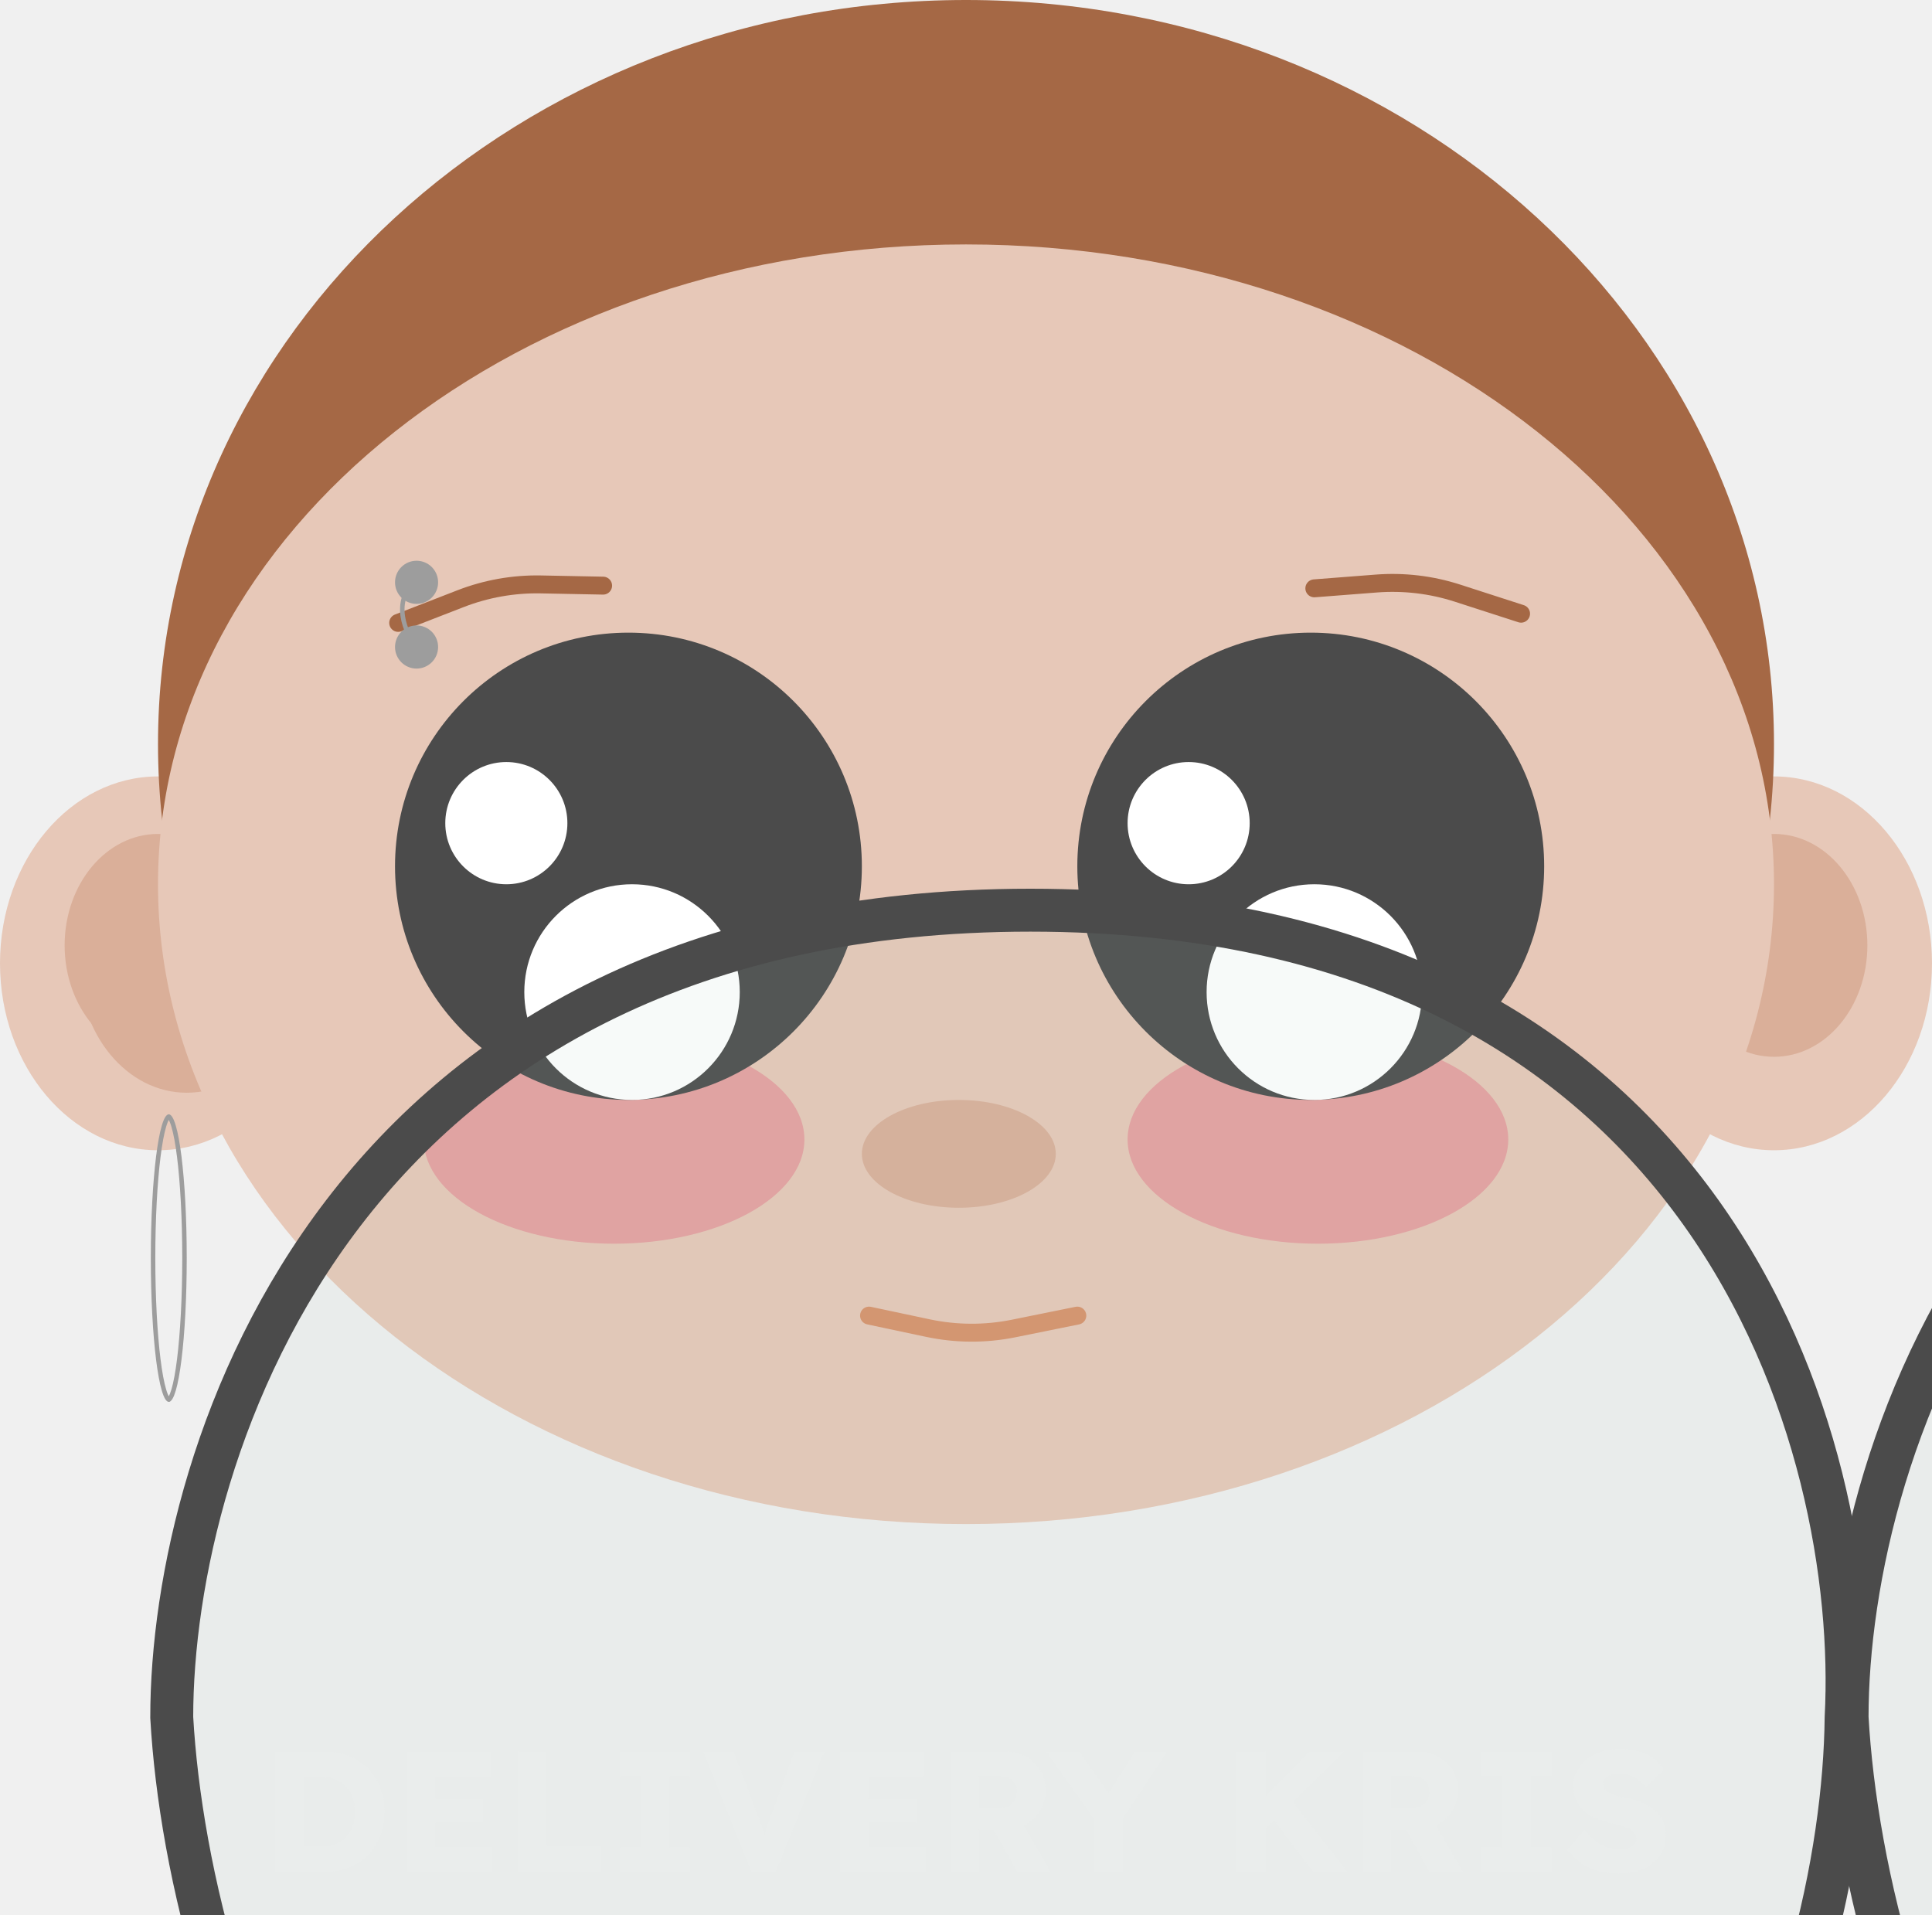
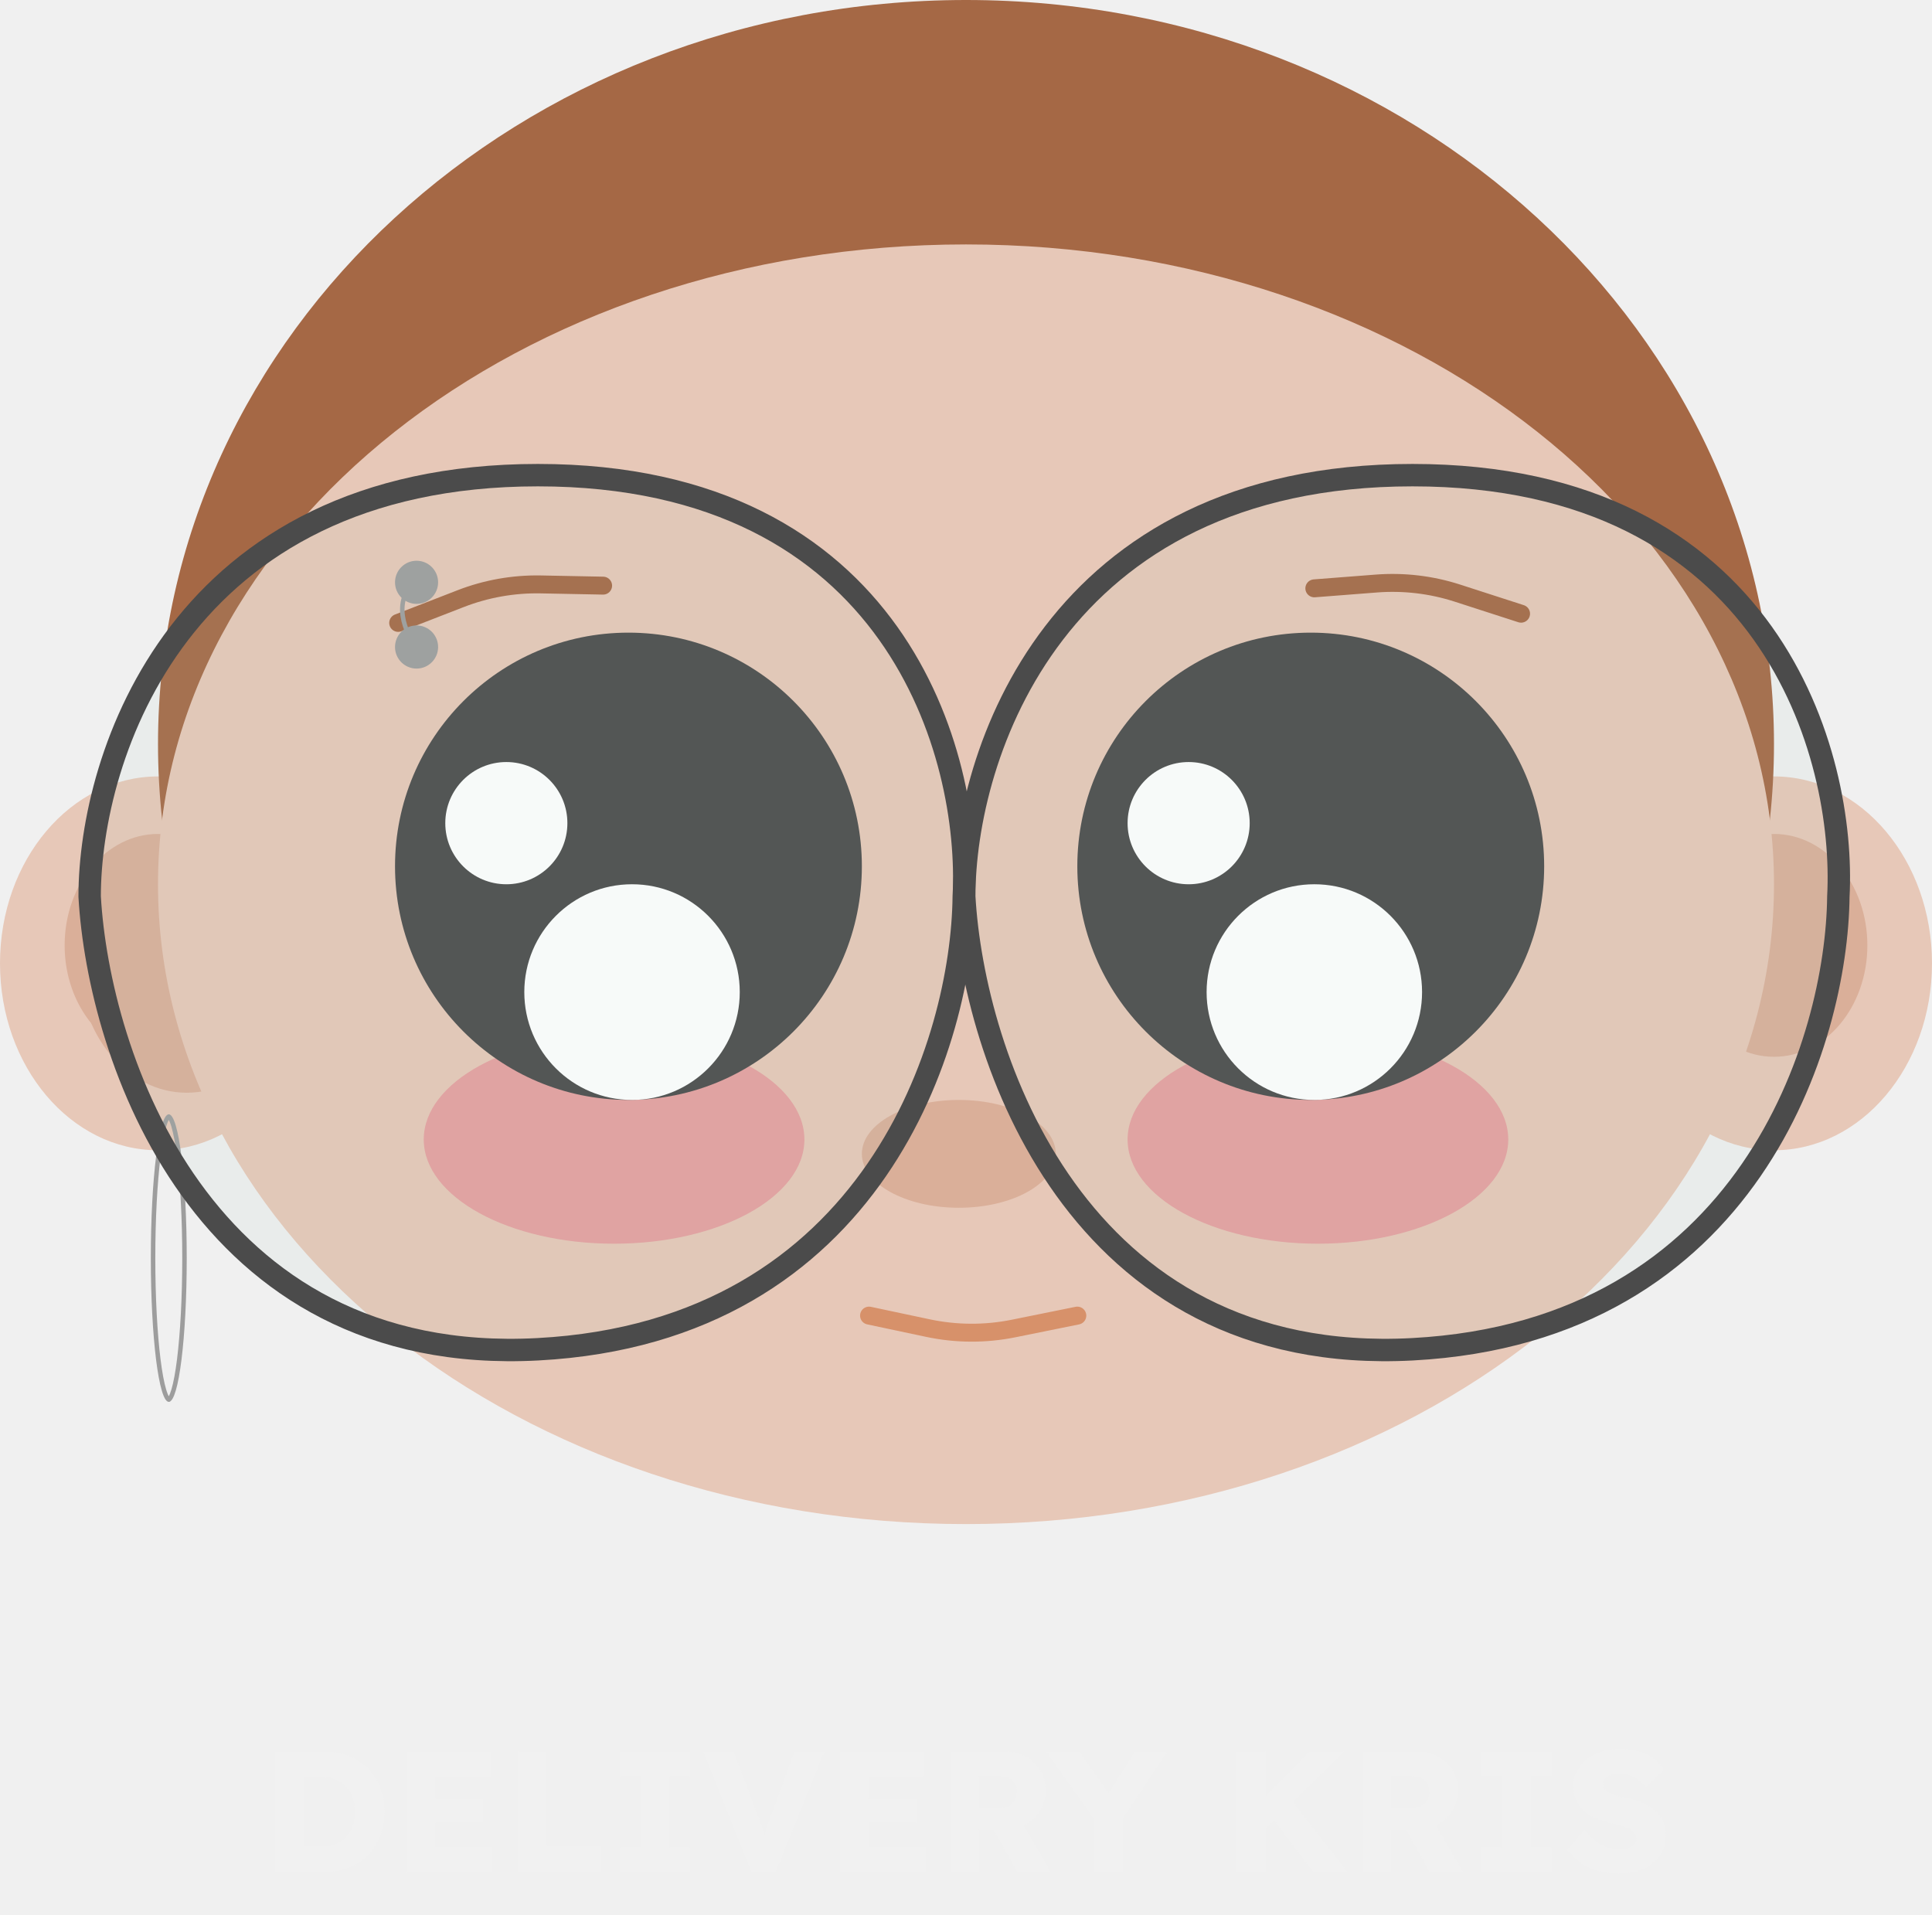
<svg xmlns="http://www.w3.org/2000/svg" width="225" height="223" viewBox="0 0 225 223" fill="none">
  <path d="M31.965 218V204H37.825C38.852 204 39.792 204.173 40.645 204.52C41.498 204.853 42.232 205.333 42.845 205.96C43.472 206.587 43.952 207.327 44.285 208.18C44.618 209.033 44.785 209.973 44.785 211C44.785 212.027 44.618 212.973 44.285 213.84C43.952 214.693 43.472 215.433 42.845 216.06C42.232 216.673 41.498 217.153 40.645 217.5C39.792 217.833 38.852 218 37.825 218H31.965ZM35.365 215.68L34.905 215H37.725C38.285 215 38.785 214.907 39.225 214.72C39.665 214.52 40.038 214.247 40.345 213.9C40.665 213.553 40.912 213.133 41.085 212.64C41.258 212.147 41.345 211.6 41.345 211C41.345 210.4 41.258 209.853 41.085 209.36C40.912 208.867 40.665 208.447 40.345 208.1C40.038 207.753 39.665 207.487 39.225 207.3C38.785 207.1 38.285 207 37.725 207H34.845L35.365 206.36V215.68ZM47.414 218V204H57.174V206.9H50.714V215.1H57.374V218H47.414ZM49.014 212.26V209.5H56.274V212.26H49.014ZM60.305 218V204H63.705V215H69.945V218H60.305ZM72.212 218V215.14H74.572V206.86H72.212V204H80.352V206.86H77.972V215.14H80.352V218H72.212ZM87.506 218L81.906 204H85.446L88.146 211.14C88.306 211.553 88.439 211.913 88.546 212.22C88.666 212.527 88.766 212.813 88.846 213.08C88.939 213.347 89.019 213.62 89.086 213.9C89.166 214.167 89.253 214.473 89.346 214.82H88.726C88.833 214.367 88.939 213.967 89.046 213.62C89.153 213.26 89.273 212.893 89.406 212.52C89.54 212.133 89.706 211.673 89.906 211.14L92.506 204H95.986L90.346 218H87.506ZM97.825 218V204H107.584V206.9H101.124V215.1H107.784V218H97.825ZM99.424 212.26V209.5H106.684V212.26H99.424ZM110.715 218V204H117.015C117.908 204 118.715 204.193 119.435 204.58C120.168 204.967 120.742 205.5 121.155 206.18C121.568 206.847 121.775 207.607 121.775 208.46C121.775 209.34 121.568 210.133 121.155 210.84C120.742 211.533 120.175 212.08 119.455 212.48C118.735 212.88 117.922 213.08 117.015 213.08H113.955V218H110.715ZM118.475 218L114.915 211.68L118.395 211.18L122.355 218H118.475ZM113.955 210.48H116.715C117.062 210.48 117.362 210.407 117.615 210.26C117.882 210.1 118.082 209.88 118.215 209.6C118.362 209.32 118.435 209 118.435 208.64C118.435 208.28 118.355 207.967 118.195 207.7C118.035 207.42 117.802 207.207 117.495 207.06C117.202 206.913 116.842 206.84 116.415 206.84H113.955V210.48ZM127.382 218V211.02L127.522 212L121.862 204H125.722L130.042 210.2L128.282 210.14L132.182 204H135.922L130.502 212.22L130.802 210.86V218H127.382ZM146.437 213.9L145.557 211.04L152.497 204H156.517L146.437 213.9ZM143.957 218V204H147.357V218H143.957ZM152.937 218L147.737 211.16L150.037 209.18L156.897 218H152.937ZM158.742 218V204H165.042C165.936 204 166.742 204.193 167.462 204.58C168.196 204.967 168.769 205.5 169.182 206.18C169.596 206.847 169.802 207.607 169.802 208.46C169.802 209.34 169.596 210.133 169.182 210.84C168.769 211.533 168.202 212.08 167.482 212.48C166.762 212.88 165.949 213.08 165.042 213.08H161.982V218H158.742ZM166.502 218L162.942 211.68L166.422 211.18L170.382 218H166.502ZM161.982 210.48H164.742C165.089 210.48 165.389 210.407 165.642 210.26C165.909 210.1 166.109 209.88 166.242 209.6C166.389 209.32 166.462 209 166.462 208.64C166.462 208.28 166.382 207.967 166.222 207.7C166.062 207.42 165.829 207.207 165.522 207.06C165.229 206.913 164.869 206.84 164.442 206.84H161.982V210.48ZM172.505 218V215.14H174.865V206.86H172.505V204H180.645V206.86H178.265V215.14H180.645V218H172.505ZM188.519 218.2C187.599 218.2 186.766 218.093 186.019 217.88C185.286 217.653 184.632 217.333 184.059 216.92C183.486 216.493 182.972 215.993 182.519 215.42L184.579 213.08C185.246 213.973 185.912 214.573 186.579 214.88C187.259 215.187 187.959 215.34 188.679 215.34C189.039 215.34 189.366 215.293 189.659 215.2C189.952 215.107 190.179 214.973 190.339 214.8C190.499 214.613 190.579 214.387 190.579 214.12C190.579 213.92 190.526 213.74 190.419 213.58C190.326 213.42 190.192 213.28 190.019 213.16C189.846 213.04 189.639 212.933 189.399 212.84C189.159 212.733 188.906 212.647 188.639 212.58C188.372 212.5 188.099 212.433 187.819 212.38C187.046 212.207 186.372 211.993 185.799 211.74C185.226 211.487 184.746 211.18 184.359 210.82C183.986 210.447 183.706 210.027 183.519 209.56C183.332 209.08 183.239 208.547 183.239 207.96C183.239 207.333 183.379 206.76 183.659 206.24C183.952 205.707 184.339 205.253 184.819 204.88C185.312 204.493 185.879 204.2 186.519 204C187.159 203.787 187.826 203.68 188.519 203.68C189.439 203.68 190.226 203.78 190.879 203.98C191.546 204.167 192.112 204.44 192.579 204.8C193.059 205.16 193.466 205.593 193.799 206.1L191.699 208.12C191.419 207.773 191.112 207.487 190.779 207.26C190.459 207.033 190.112 206.86 189.739 206.74C189.379 206.62 189.006 206.56 188.619 206.56C188.219 206.56 187.872 206.613 187.579 206.72C187.299 206.813 187.079 206.953 186.919 207.14C186.759 207.313 186.679 207.527 186.679 207.78C186.679 208.007 186.746 208.2 186.879 208.36C187.012 208.52 187.192 208.667 187.419 208.8C187.646 208.92 187.906 209.027 188.199 209.12C188.492 209.2 188.799 209.267 189.119 209.32C189.852 209.467 190.512 209.66 191.099 209.9C191.699 210.14 192.212 210.433 192.639 210.78C193.079 211.127 193.412 211.54 193.639 212.02C193.879 212.487 193.999 213.033 193.999 213.66C193.999 214.633 193.759 215.46 193.279 216.14C192.812 216.807 192.166 217.32 191.339 217.68C190.526 218.027 189.586 218.2 188.519 218.2Z" fill="#F1F1F1" />
  <ellipse cx="206.598" cy="112.19" rx="18.401" ry="21.768" fill="#E7C8B8" />
  <ellipse cx="18.401" cy="112.19" rx="18.401" ry="21.768" fill="#E7C8B8" />
  <ellipse cx="206.599" cy="110.097" rx="10.874" ry="12.977" fill="#DAAF99" />
  <ellipse cx="18.401" cy="110.097" rx="10.874" ry="12.977" fill="#DAAF99" />
  <ellipse cx="21.747" cy="112.19" rx="12.546" ry="15.07" fill="#DAAF99" />
  <path d="M206.598 86.654C206.598 134.512 164.469 173.308 112.5 173.308C60.531 173.308 18.401 134.512 18.401 86.654C18.401 38.796 60.531 0 112.5 0C164.469 0 206.598 38.796 206.598 86.654Z" fill="#A56845" />
  <path d="M206.598 102.98C206.598 144.133 164.469 177.494 112.5 177.494C60.531 177.494 18.401 144.133 18.401 102.98C18.401 61.827 60.531 28.466 112.5 28.466C164.469 28.466 206.598 61.827 206.598 102.98Z" fill="#E7C8B8" />
  <ellipse cx="111.664" cy="134.377" rx="11.292" ry="6.279" fill="#DAAF99" />
  <path d="M21.486 146.516C21.486 151.133 21.252 155.308 20.876 158.324C20.687 159.835 20.464 161.044 20.22 161.871C20.097 162.287 19.973 162.591 19.855 162.785C19.796 162.882 19.744 162.94 19.705 162.972C19.686 162.988 19.673 162.994 19.666 162.998C19.664 162.998 19.662 162.999 19.661 162.999C19.66 163 19.659 163 19.658 163L19.656 163L19.654 163C19.653 163 19.65 162.999 19.647 162.998C19.639 162.994 19.626 162.988 19.607 162.972C19.568 162.94 19.517 162.882 19.457 162.785C19.339 162.591 19.215 162.287 19.093 161.871C18.848 161.044 18.625 159.835 18.436 158.324C18.06 155.308 17.826 151.133 17.826 146.516C17.826 141.9 18.06 137.725 18.436 134.708C18.625 133.198 18.848 131.989 19.093 131.162C19.215 130.746 19.339 130.442 19.457 130.248C19.517 130.151 19.568 130.093 19.607 130.061C19.626 130.045 19.639 130.038 19.647 130.035C19.65 130.034 19.653 130.033 19.654 130.033L19.656 130.033L19.658 130.033C19.659 130.033 19.662 130.034 19.666 130.035C19.673 130.038 19.686 130.045 19.705 130.061C19.744 130.093 19.796 130.151 19.855 130.248C19.973 130.442 20.097 130.746 20.22 131.162C20.464 131.989 20.687 133.198 20.876 134.708C21.252 137.725 21.486 141.9 21.486 146.516Z" stroke="#9D9D9D" stroke-width="0.522" />
  <ellipse cx="153.485" cy="132.702" rx="22.165" ry="12.14" fill="#E69F9F" />
  <ellipse cx="71.515" cy="132.702" rx="22.165" ry="12.14" fill="#E69F9F" />
  <ellipse cx="152.649" cy="100.887" rx="27.184" ry="27.21" fill="#4B4B4B" />
  <ellipse cx="153.067" cy="115.539" rx="12.546" ry="12.559" fill="white" />
  <ellipse cx="138.429" cy="95.864" rx="7.11" ry="7.117" fill="white" />
  <ellipse cx="73.188" cy="100.887" rx="27.184" ry="27.21" fill="#4B4B4B" />
  <ellipse cx="73.606" cy="115.539" rx="12.546" ry="12.559" fill="white" />
  <ellipse cx="58.968" cy="95.864" rx="7.11" ry="7.117" fill="white" />
  <path d="M101.208 153.214L108.081 154.672C111.362 155.367 114.75 155.383 118.037 154.718L125.465 153.214" stroke="#D7916A" stroke-width="2.088" stroke-linecap="round" />
  <path d="M70.238 68.203L63 68.061C59.801 67.999 56.62 68.562 53.637 69.721L46.372 72.542" stroke="#A56845" stroke-width="2.088" stroke-linecap="round" />
  <path d="M153.067 68.518L160.285 67.958C163.475 67.711 166.683 68.09 169.728 69.074L177.143 71.471" stroke="#A56845" stroke-width="2.088" stroke-linecap="round" />
  <ellipse cx="48.513" cy="75.351" rx="2.509" ry="2.512" fill="#9D9D9D" />
  <ellipse cx="48.513" cy="67.816" rx="2.509" ry="2.512" fill="#9D9D9D" />
  <path d="M48.513 75.351C47.258 73.816 45.502 70.077 48.513 67.398" stroke="#9D9D9D" stroke-width="0.522" stroke-linecap="round" />
-   <path d="M315.11 301C239.91 305 217.11 235.333 215.11 200C215.11 168.667 235.11 106 315.11 106C395.11 106 411.776 168.667 410.11 200C409.776 232 390.31 297 315.11 301Z" fill="#A7C5C3" fill-opacity="0.3" opacity="0.3" />
-   <path d="M120 301C44.8 305 22 235.333 20 200C20 168.667 40 106 120 106C200 106 216.667 168.667 215 200C214.667 232 195.2 297 120 301Z" fill="#A7C5C3" fill-opacity="0.3" opacity="0.3" />
-   <path d="M315.11 301C239.91 305 217.11 235.333 215.11 200C215.11 168.667 235.11 106 315.11 106C395.11 106 411.776 168.667 410.11 200C409.776 232 390.31 297 315.11 301Z" stroke="#4B4B4B" stroke-width="5" fill="none" />
-   <path d="M120 301C44.8 305 22 235.333 20 200C20 168.667 40 106 120 106C200 106 216.667 168.667 215 200C214.667 232 195.2 297 120 301Z" stroke="#4B4B4B" stroke-width="5" fill="none" />
+   <path d="M164.5 157.135C125.243 159.223 113.34 122.854 112.296 104.408C112.296 88.051 122.737 55.336 164.5 55.336C206.264 55.336 214.965 88.051 214.094 104.408C213.92 121.114 203.758 155.046 164.5 157.135Z" fill="#A7C5C3" fill-opacity="0.3" opacity="0.3" />
+   <path d="M62.645 157.135C23.387 159.223 11.485 122.854 10.441 104.408C10.441 88.051 20.882 55.336 62.645 55.336C104.408 55.336 113.109 88.051 112.239 104.408C112.065 121.114 101.903 155.046 62.645 157.135Z" fill="#A7C5C3" fill-opacity="0.3" opacity="0.3" />
+   <path d="M164.5 157.135C125.243 159.223 113.34 122.854 112.296 104.408C112.296 88.051 122.737 55.336 164.5 55.336C206.264 55.336 214.965 88.051 214.094 104.408C213.92 121.114 203.758 155.046 164.5 157.135Z" stroke="#4B4B4B" fill="none" stroke-width="2.61" />
+   <path d="M62.645 157.135C23.387 159.223 11.485 122.854 10.441 104.408C10.441 88.051 20.882 55.336 62.645 55.336C104.408 55.336 113.109 88.051 112.239 104.408C112.065 121.114 101.903 155.046 62.645 157.135Z" stroke="#4B4B4B" fill="none" stroke-width="2.61" />
</svg>
